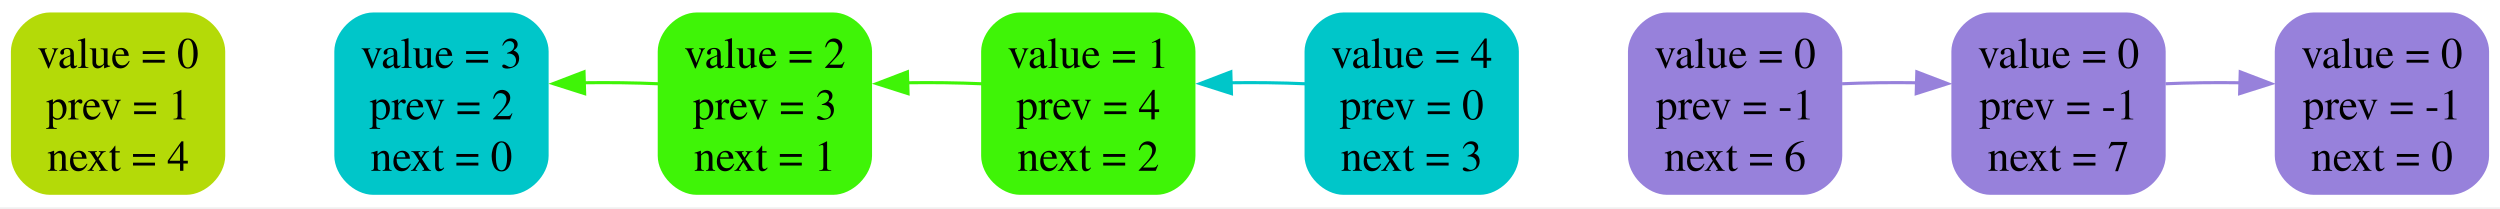
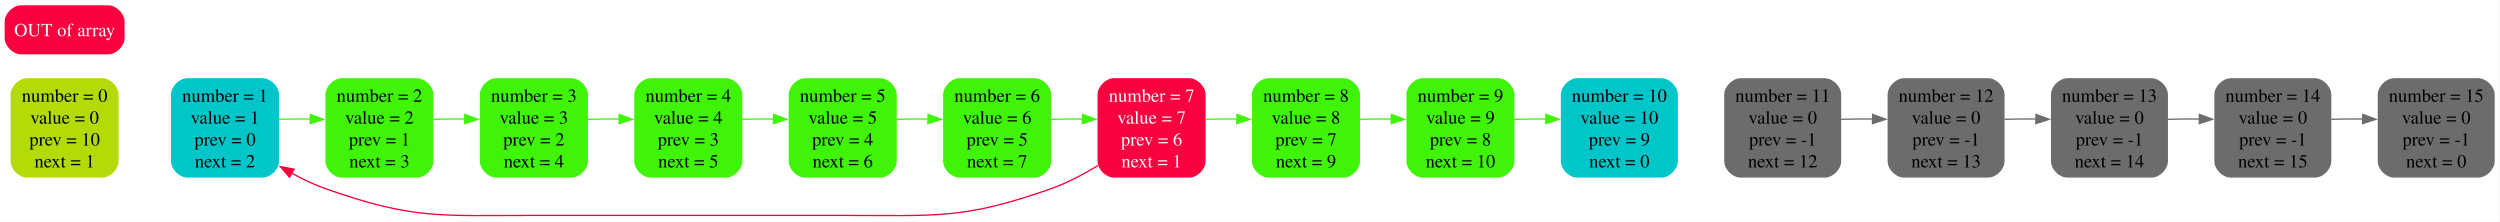
- <svg xmlns="http://www.w3.org/2000/svg" width="802pt" height="67pt" viewBox="0.00 0.00 802.00 67.00">
-   <g id="graph0" class="graph" transform="scale(1 1) rotate(0) translate(4 62.5)">
-     <polygon fill="white" stroke="none" points="-4,4 -4,-62.5 798,-62.5 798,4 -4,4" />
+ <svg xmlns="http://www.w3.org/2000/svg" width="1886pt" height="167pt" viewBox="0.00 0.00 1886.00 167.00">
+   <g id="graph0" class="graph" transform="scale(1 1) rotate(0) translate(4 163.29)">
+     <polygon fill="white" stroke="none" points="-4,4 -4,-163.29 1881.5,-163.29 1881.5,4 -4,4" />
    <g id="node1" class="node">
-       <path fill="#b4da08" stroke="#b4da08" d="M12,-0.5C12,-0.5 55.75,-0.5 55.75,-0.5 61.75,-0.5 67.75,-6.5 67.75,-12.5 67.75,-12.5 67.75,-46 67.75,-46 67.75,-52 61.75,-58 55.75,-58 55.75,-58 12,-58 12,-58 6,-58 0,-52 0,-46 0,-46 0,-12.5 0,-12.5 0,-6.5 6,-0.5 12,-0.5" />
-       <text xml:space="preserve" text-anchor="middle" x="33.88" y="-40.7" font-family="Times,serif" font-size="14.00">value = 0</text>
-       <text xml:space="preserve" text-anchor="middle" x="33.88" y="-24.2" font-family="Times,serif" font-size="14.00">prev = 1</text>
-       <text xml:space="preserve" text-anchor="middle" x="33.88" y="-7.7" font-family="Times,serif" font-size="14.00">next = 4</text>
+       <path fill="#b4da08" stroke="#b4da08" d="M16.5,-29.79C16.5,-29.79 73,-29.79 73,-29.79 79,-29.79 85,-35.79 85,-41.79 85,-41.79 85,-91.79 85,-91.79 85,-97.79 79,-103.79 73,-103.79 73,-103.79 16.5,-103.79 16.5,-103.79 10.5,-103.79 4.5,-97.79 4.5,-91.79 4.5,-91.79 4.5,-41.79 4.5,-41.79 4.5,-35.79 10.5,-29.79 16.5,-29.79" />
+       <text xml:space="preserve" text-anchor="middle" x="44.75" y="-86.49" font-family="Times,serif" font-size="14.00">number = 0</text>
+       <text xml:space="preserve" text-anchor="middle" x="44.75" y="-69.99" font-family="Times,serif" font-size="14.00">value = 0</text>
+       <text xml:space="preserve" text-anchor="middle" x="44.75" y="-53.49" font-family="Times,serif" font-size="14.00">prev = 10</text>
+       <text xml:space="preserve" text-anchor="middle" x="44.75" y="-36.99" font-family="Times,serif" font-size="14.00">next = 1</text>
    </g>
    <g id="node2" class="node">
-       <path fill="#00c6c9" stroke="#00c6c9" d="M115.75,-0.5C115.75,-0.5 159.5,-0.5 159.5,-0.5 165.5,-0.5 171.5,-6.5 171.5,-12.5 171.5,-12.5 171.5,-46 171.5,-46 171.5,-52 165.5,-58 159.5,-58 159.5,-58 115.75,-58 115.75,-58 109.75,-58 103.75,-52 103.75,-46 103.75,-46 103.75,-12.5 103.75,-12.5 103.75,-6.5 109.75,-0.5 115.75,-0.5" />
-       <text xml:space="preserve" text-anchor="middle" x="137.62" y="-40.7" font-family="Times,serif" font-size="14.00">value = 3</text>
-       <text xml:space="preserve" text-anchor="middle" x="137.62" y="-24.2" font-family="Times,serif" font-size="14.00">prev = 2</text>
-       <text xml:space="preserve" text-anchor="middle" x="137.62" y="-7.7" font-family="Times,serif" font-size="14.00">next = 0</text>
+       <path fill="#00c6c9" stroke="#00c6c9" d="M137.5,-29.79C137.5,-29.79 194,-29.79 194,-29.79 200,-29.79 206,-35.79 206,-41.79 206,-41.79 206,-91.79 206,-91.79 206,-97.79 200,-103.79 194,-103.79 194,-103.79 137.5,-103.79 137.5,-103.79 131.5,-103.79 125.5,-97.79 125.5,-91.79 125.5,-91.79 125.5,-41.79 125.5,-41.79 125.5,-35.79 131.5,-29.79 137.5,-29.79" />
+       <text xml:space="preserve" text-anchor="middle" x="165.75" y="-86.49" font-family="Times,serif" font-size="14.00">number = 1</text>
+       <text xml:space="preserve" text-anchor="middle" x="165.75" y="-69.99" font-family="Times,serif" font-size="14.00">value = 1</text>
+       <text xml:space="preserve" text-anchor="middle" x="165.75" y="-53.49" font-family="Times,serif" font-size="14.00">prev = 0</text>
+       <text xml:space="preserve" text-anchor="middle" x="165.75" y="-36.99" font-family="Times,serif" font-size="14.00">next = 2</text>
    </g>
    <g id="node3" class="node">
-       <path fill="#3ff407" stroke="#3ff407" d="M219.5,-0.5C219.5,-0.5 263.25,-0.5 263.25,-0.5 269.25,-0.5 275.25,-6.5 275.25,-12.5 275.25,-12.5 275.25,-46 275.25,-46 275.25,-52 269.25,-58 263.25,-58 263.25,-58 219.5,-58 219.5,-58 213.5,-58 207.5,-52 207.5,-46 207.5,-46 207.5,-12.5 207.5,-12.5 207.5,-6.5 213.5,-0.5 219.5,-0.5" />
-       <text xml:space="preserve" text-anchor="middle" x="241.38" y="-40.7" font-family="Times,serif" font-size="14.00">value = 2</text>
-       <text xml:space="preserve" text-anchor="middle" x="241.38" y="-24.2" font-family="Times,serif" font-size="14.00">prev = 3</text>
-       <text xml:space="preserve" text-anchor="middle" x="241.38" y="-7.7" font-family="Times,serif" font-size="14.00">next = 1</text>
+       <path fill="#3ff407" stroke="#3ff407" d="M254,-29.79C254,-29.79 310.5,-29.79 310.5,-29.79 316.5,-29.79 322.5,-35.79 322.5,-41.79 322.5,-41.79 322.5,-91.79 322.5,-91.79 322.5,-97.79 316.5,-103.79 310.5,-103.79 310.5,-103.79 254,-103.79 254,-103.79 248,-103.79 242,-97.79 242,-91.79 242,-91.79 242,-41.79 242,-41.79 242,-35.79 248,-29.79 254,-29.79" />
+       <text xml:space="preserve" text-anchor="middle" x="282.25" y="-86.49" font-family="Times,serif" font-size="14.00">number = 2</text>
+       <text xml:space="preserve" text-anchor="middle" x="282.25" y="-69.99" font-family="Times,serif" font-size="14.00">value = 2</text>
+       <text xml:space="preserve" text-anchor="middle" x="282.25" y="-53.49" font-family="Times,serif" font-size="14.00">prev = 1</text>
+       <text xml:space="preserve" text-anchor="middle" x="282.25" y="-36.99" font-family="Times,serif" font-size="14.00">next = 3</text>
    </g>
-     <g id="edge8" class="edge">
-       <path fill="none" stroke="#3ff407" d="M207.33,-35.62C199.62,-35.96 191.29,-36.07 183.18,-35.95" />
-       <polygon fill="#3ff407" stroke="#3ff407" points="183.55,-32.46 173.45,-35.67 183.35,-39.46 183.55,-32.46" />
+     <g id="edge16" class="edge">
+       <path fill="none" stroke="#3ff407" d="M206.48,-73.25C214.11,-73.51 222.21,-73.59 230.15,-73.5" />
+       <polygon fill="#3ff407" stroke="#3ff407" points="230.16,-77 240.08,-73.28 230.01,-70.01 230.16,-77" />
    </g>
    <g id="node4" class="node">
-       <path fill="#3ff407" stroke="#3ff407" d="M323.25,-0.5C323.25,-0.5 367,-0.5 367,-0.5 373,-0.5 379,-6.5 379,-12.5 379,-12.5 379,-46 379,-46 379,-52 373,-58 367,-58 367,-58 323.25,-58 323.25,-58 317.25,-58 311.25,-52 311.25,-46 311.25,-46 311.25,-12.5 311.25,-12.5 311.25,-6.5 317.25,-0.5 323.25,-0.5" />
-       <text xml:space="preserve" text-anchor="middle" x="345.12" y="-40.7" font-family="Times,serif" font-size="14.00">value = 1</text>
-       <text xml:space="preserve" text-anchor="middle" x="345.12" y="-24.2" font-family="Times,serif" font-size="14.00">prev = 4</text>
-       <text xml:space="preserve" text-anchor="middle" x="345.12" y="-7.7" font-family="Times,serif" font-size="14.00">next = 2</text>
+       <path fill="#3ff407" stroke="#3ff407" d="M370.5,-29.79C370.5,-29.79 427,-29.79 427,-29.79 433,-29.79 439,-35.79 439,-41.79 439,-41.79 439,-91.79 439,-91.79 439,-97.79 433,-103.79 427,-103.79 427,-103.79 370.5,-103.79 370.5,-103.79 364.5,-103.79 358.5,-97.79 358.5,-91.79 358.5,-91.79 358.5,-41.79 358.5,-41.79 358.5,-35.79 364.5,-29.79 370.5,-29.79" />
+       <text xml:space="preserve" text-anchor="middle" x="398.75" y="-86.49" font-family="Times,serif" font-size="14.00">number = 3</text>
+       <text xml:space="preserve" text-anchor="middle" x="398.75" y="-69.99" font-family="Times,serif" font-size="14.00">value = 3</text>
+       <text xml:space="preserve" text-anchor="middle" x="398.75" y="-53.49" font-family="Times,serif" font-size="14.00">prev = 2</text>
+       <text xml:space="preserve" text-anchor="middle" x="398.75" y="-36.99" font-family="Times,serif" font-size="14.00">next = 4</text>
    </g>
-     <g id="edge9" class="edge">
-       <path fill="none" stroke="#3ff407" d="M311.08,-35.62C303.37,-35.96 295.04,-36.07 286.93,-35.95" />
-       <polygon fill="#3ff407" stroke="#3ff407" points="287.3,-32.46 277.2,-35.67 287.1,-39.46 287.3,-32.46" />
+     <g id="edge17" class="edge">
+       <path fill="none" stroke="#3ff407" d="M322.98,-73.25C330.61,-73.51 338.71,-73.59 346.65,-73.5" />
+       <polygon fill="#3ff407" stroke="#3ff407" points="346.66,-77 356.58,-73.28 346.51,-70.01 346.66,-77" />
    </g>
    <g id="node5" class="node">
-       <path fill="#00c6c9" stroke="#00c6c9" d="M427,-0.5C427,-0.5 470.75,-0.5 470.75,-0.5 476.75,-0.5 482.75,-6.5 482.75,-12.5 482.75,-12.5 482.75,-46 482.75,-46 482.75,-52 476.75,-58 470.75,-58 470.75,-58 427,-58 427,-58 421,-58 415,-52 415,-46 415,-46 415,-12.5 415,-12.5 415,-6.5 421,-0.5 427,-0.5" />
-       <text xml:space="preserve" text-anchor="middle" x="448.88" y="-40.7" font-family="Times,serif" font-size="14.00">value = 4</text>
-       <text xml:space="preserve" text-anchor="middle" x="448.88" y="-24.2" font-family="Times,serif" font-size="14.00">prev = 0</text>
-       <text xml:space="preserve" text-anchor="middle" x="448.88" y="-7.7" font-family="Times,serif" font-size="14.00">next = 3</text>
+       <path fill="#3ff407" stroke="#3ff407" d="M487,-29.79C487,-29.79 543.5,-29.79 543.5,-29.79 549.5,-29.79 555.5,-35.79 555.5,-41.79 555.5,-41.79 555.5,-91.79 555.5,-91.79 555.5,-97.79 549.5,-103.79 543.5,-103.79 543.5,-103.79 487,-103.79 487,-103.79 481,-103.79 475,-97.79 475,-91.79 475,-91.79 475,-41.79 475,-41.79 475,-35.79 481,-29.79 487,-29.79" />
+       <text xml:space="preserve" text-anchor="middle" x="515.25" y="-86.49" font-family="Times,serif" font-size="14.00">number = 4</text>
+       <text xml:space="preserve" text-anchor="middle" x="515.25" y="-69.99" font-family="Times,serif" font-size="14.00">value = 4</text>
+       <text xml:space="preserve" text-anchor="middle" x="515.25" y="-53.49" font-family="Times,serif" font-size="14.00">prev = 3</text>
+       <text xml:space="preserve" text-anchor="middle" x="515.25" y="-36.99" font-family="Times,serif" font-size="14.00">next = 5</text>
    </g>
-     <g id="edge10" class="edge">
-       <path fill="none" stroke="#00c6c9" d="M414.83,-35.62C407.12,-35.96 398.79,-36.07 390.68,-35.95" />
-       <polygon fill="#00c6c9" stroke="#00c6c9" points="391.05,-32.46 380.95,-35.67 390.85,-39.46 391.05,-32.46" />
+     <g id="edge18" class="edge">
+       <path fill="none" stroke="#3ff407" d="M439.48,-73.25C447.11,-73.51 455.21,-73.59 463.15,-73.5" />
+       <polygon fill="#3ff407" stroke="#3ff407" points="463.16,-77 473.08,-73.28 463.01,-70.01 463.16,-77" />
    </g>
    <g id="node6" class="node">
-       <path fill="#9781db" stroke="#9781db" d="M530.75,-0.5C530.75,-0.5 574.5,-0.5 574.5,-0.5 580.5,-0.5 586.5,-6.5 586.5,-12.5 586.5,-12.5 586.5,-46 586.5,-46 586.5,-52 580.5,-58 574.5,-58 574.5,-58 530.75,-58 530.75,-58 524.75,-58 518.75,-52 518.75,-46 518.75,-46 518.75,-12.5 518.75,-12.5 518.75,-6.5 524.75,-0.5 530.75,-0.5" />
-       <text xml:space="preserve" text-anchor="middle" x="552.62" y="-40.7" font-family="Times,serif" font-size="14.00">value = 0</text>
-       <text xml:space="preserve" text-anchor="middle" x="552.62" y="-24.2" font-family="Times,serif" font-size="14.00">prev = -1</text>
-       <text xml:space="preserve" text-anchor="middle" x="552.62" y="-7.7" font-family="Times,serif" font-size="14.00">next = 6</text>
+       <path fill="#3ff407" stroke="#3ff407" d="M603.5,-29.79C603.5,-29.79 660,-29.79 660,-29.79 666,-29.79 672,-35.79 672,-41.79 672,-41.79 672,-91.79 672,-91.79 672,-97.79 666,-103.79 660,-103.79 660,-103.79 603.5,-103.79 603.5,-103.79 597.5,-103.79 591.5,-97.79 591.5,-91.79 591.5,-91.79 591.5,-41.79 591.5,-41.79 591.5,-35.79 597.5,-29.79 603.5,-29.79" />
+       <text xml:space="preserve" text-anchor="middle" x="631.75" y="-86.49" font-family="Times,serif" font-size="14.00">number = 5</text>
+       <text xml:space="preserve" text-anchor="middle" x="631.75" y="-69.99" font-family="Times,serif" font-size="14.00">value = 5</text>
+       <text xml:space="preserve" text-anchor="middle" x="631.75" y="-53.49" font-family="Times,serif" font-size="14.00">prev = 4</text>
+       <text xml:space="preserve" text-anchor="middle" x="631.75" y="-36.99" font-family="Times,serif" font-size="14.00">next = 6</text>
+     </g>
+     <g id="edge19" class="edge">
+       <path fill="none" stroke="#3ff407" d="M555.98,-73.25C563.61,-73.51 571.71,-73.59 579.65,-73.5" />
+       <polygon fill="#3ff407" stroke="#3ff407" points="579.66,-77 589.58,-73.28 579.51,-70.01 579.66,-77" />
    </g>
    <g id="node7" class="node">
-       <path fill="#9781db" stroke="#9781db" d="M634.5,-0.5C634.5,-0.5 678.25,-0.5 678.25,-0.5 684.25,-0.5 690.25,-6.5 690.25,-12.5 690.25,-12.5 690.25,-46 690.25,-46 690.25,-52 684.25,-58 678.25,-58 678.25,-58 634.5,-58 634.5,-58 628.5,-58 622.5,-52 622.5,-46 622.5,-46 622.5,-12.5 622.5,-12.5 622.5,-6.5 628.5,-0.5 634.5,-0.5" />
-       <text xml:space="preserve" text-anchor="middle" x="656.38" y="-40.7" font-family="Times,serif" font-size="14.00">value = 0</text>
-       <text xml:space="preserve" text-anchor="middle" x="656.38" y="-24.2" font-family="Times,serif" font-size="14.00">prev = -1</text>
-       <text xml:space="preserve" text-anchor="middle" x="656.38" y="-7.7" font-family="Times,serif" font-size="14.00">next = 7</text>
+       <path fill="#3ff407" stroke="#3ff407" d="M720,-29.79C720,-29.79 776.5,-29.79 776.5,-29.79 782.5,-29.79 788.5,-35.79 788.5,-41.79 788.5,-41.79 788.5,-91.79 788.5,-91.79 788.5,-97.79 782.5,-103.79 776.5,-103.79 776.5,-103.79 720,-103.79 720,-103.79 714,-103.79 708,-97.79 708,-91.79 708,-91.79 708,-41.79 708,-41.79 708,-35.79 714,-29.79 720,-29.79" />
+       <text xml:space="preserve" text-anchor="middle" x="748.25" y="-86.49" font-family="Times,serif" font-size="14.00">number = 6</text>
+       <text xml:space="preserve" text-anchor="middle" x="748.25" y="-69.99" font-family="Times,serif" font-size="14.00">value = 6</text>
+       <text xml:space="preserve" text-anchor="middle" x="748.25" y="-53.49" font-family="Times,serif" font-size="14.00">prev = 5</text>
+       <text xml:space="preserve" text-anchor="middle" x="748.25" y="-36.99" font-family="Times,serif" font-size="14.00">next = 7</text>
    </g>
-     <g id="edge11" class="edge">
-       <path fill="none" stroke="#9781db" d="M586.94,-35.63C594.57,-35.96 602.81,-36.07 610.83,-35.95" />
-       <polygon fill="#9781db" stroke="#9781db" points="610.92,-39.45 620.82,-35.66 610.72,-32.46 610.92,-39.45" />
+     <g id="edge20" class="edge">
+       <path fill="none" stroke="#3ff407" d="M672.48,-73.25C680.11,-73.51 688.21,-73.59 696.15,-73.5" />
+       <polygon fill="#3ff407" stroke="#3ff407" points="696.16,-77 706.08,-73.28 696.01,-70.01 696.16,-77" />
    </g>
    <g id="node8" class="node">
-       <path fill="#9781db" stroke="#9781db" d="M738.25,-0.5C738.25,-0.5 782,-0.5 782,-0.5 788,-0.5 794,-6.5 794,-12.5 794,-12.5 794,-46 794,-46 794,-52 788,-58 782,-58 782,-58 738.25,-58 738.25,-58 732.25,-58 726.25,-52 726.25,-46 726.25,-46 726.25,-12.5 726.25,-12.5 726.25,-6.5 732.25,-0.5 738.25,-0.5" />
-       <text xml:space="preserve" text-anchor="middle" x="760.12" y="-40.7" font-family="Times,serif" font-size="14.00">value = 0</text>
-       <text xml:space="preserve" text-anchor="middle" x="760.12" y="-24.2" font-family="Times,serif" font-size="14.00">prev = -1</text>
-       <text xml:space="preserve" text-anchor="middle" x="760.12" y="-7.7" font-family="Times,serif" font-size="14.00">next = 0</text>
+       <path fill="#f9003e" stroke="#f9003e" d="M836.5,-29.79C836.5,-29.79 893,-29.79 893,-29.79 899,-29.79 905,-35.79 905,-41.79 905,-41.79 905,-91.79 905,-91.79 905,-97.79 899,-103.79 893,-103.79 893,-103.79 836.5,-103.79 836.5,-103.79 830.5,-103.79 824.5,-97.79 824.5,-91.79 824.5,-91.79 824.5,-41.79 824.5,-41.79 824.5,-35.79 830.5,-29.79 836.5,-29.79" />
+       <text xml:space="preserve" text-anchor="middle" x="864.75" y="-86.49" font-family="Times,serif" font-size="14.00" fill="#fffbfb">number = 7</text>
+       <text xml:space="preserve" text-anchor="middle" x="864.75" y="-69.99" font-family="Times,serif" font-size="14.00" fill="#fffbfb">value = 7</text>
+       <text xml:space="preserve" text-anchor="middle" x="864.75" y="-53.49" font-family="Times,serif" font-size="14.00" fill="#fffbfb">prev = 6</text>
+       <text xml:space="preserve" text-anchor="middle" x="864.75" y="-36.99" font-family="Times,serif" font-size="14.00" fill="#fffbfb">next = 1</text>
    </g>
-     <g id="edge12" class="edge">
-       <path fill="none" stroke="#9781db" d="M690.69,-35.63C698.32,-35.96 706.56,-36.07 714.58,-35.95" />
-       <polygon fill="#9781db" stroke="#9781db" points="714.67,-39.45 724.57,-35.66 714.47,-32.46 714.67,-39.45" />
+     <g id="edge21" class="edge">
+       <path fill="none" stroke="#3ff407" d="M788.98,-73.25C796.61,-73.51 804.71,-73.59 812.65,-73.5" />
+       <polygon fill="#3ff407" stroke="#3ff407" points="812.66,-77 822.58,-73.28 812.51,-70.01 812.66,-77" />
+     </g>
+     <g id="edge23" class="edge">
+       <path fill="none" stroke="#f9003e" d="M824.31,-38.42C813.2,-31.63 800.78,-25.11 788.5,-20.79 722.66,2.37 702.54,-0.79 632.75,-0.79 397.75,-0.79 397.75,-0.79 397.75,-0.79 327.96,-0.79 307.84,2.37 242,-20.79 233.27,-23.86 224.47,-28.04 216.12,-32.64" />
+       <polygon fill="#f9003e" stroke="#f9003e" points="214.38,-29.6 207.5,-37.65 217.9,-35.66 214.38,-29.6" />
+     </g>
+     <g id="node9" class="node">
+       <path fill="#3ff407" stroke="#3ff407" d="M953,-29.79C953,-29.79 1009.5,-29.79 1009.5,-29.79 1015.5,-29.79 1021.5,-35.79 1021.5,-41.79 1021.5,-41.79 1021.5,-91.79 1021.5,-91.79 1021.5,-97.79 1015.5,-103.79 1009.5,-103.79 1009.5,-103.79 953,-103.79 953,-103.79 947,-103.79 941,-97.79 941,-91.79 941,-91.79 941,-41.79 941,-41.79 941,-35.79 947,-29.79 953,-29.79" />
+       <text xml:space="preserve" text-anchor="middle" x="981.25" y="-86.49" font-family="Times,serif" font-size="14.00">number = 8</text>
+       <text xml:space="preserve" text-anchor="middle" x="981.25" y="-69.99" font-family="Times,serif" font-size="14.00">value = 8</text>
+       <text xml:space="preserve" text-anchor="middle" x="981.25" y="-53.49" font-family="Times,serif" font-size="14.00">prev = 7</text>
+       <text xml:space="preserve" text-anchor="middle" x="981.25" y="-36.99" font-family="Times,serif" font-size="14.00">next = 9</text>
+     </g>
+     <g id="edge22" class="edge">
+       <path fill="none" stroke="#3ff407" d="M905.48,-73.25C913.11,-73.51 921.21,-73.59 929.15,-73.5" />
+       <polygon fill="#3ff407" stroke="#3ff407" points="929.16,-77 939.08,-73.28 929.01,-70.01 929.16,-77" />
+     </g>
+     <g id="node10" class="node">
+       <path fill="#3ff407" stroke="#3ff407" d="M1069.5,-29.79C1069.5,-29.79 1126,-29.79 1126,-29.79 1132,-29.79 1138,-35.79 1138,-41.79 1138,-41.79 1138,-91.79 1138,-91.79 1138,-97.79 1132,-103.79 1126,-103.79 1126,-103.79 1069.5,-103.79 1069.5,-103.79 1063.5,-103.79 1057.5,-97.79 1057.5,-91.79 1057.5,-91.79 1057.5,-41.79 1057.5,-41.79 1057.5,-35.79 1063.5,-29.79 1069.5,-29.79" />
+       <text xml:space="preserve" text-anchor="middle" x="1097.75" y="-86.49" font-family="Times,serif" font-size="14.00">number = 9</text>
+       <text xml:space="preserve" text-anchor="middle" x="1097.75" y="-69.99" font-family="Times,serif" font-size="14.00">value = 9</text>
+       <text xml:space="preserve" text-anchor="middle" x="1097.75" y="-53.49" font-family="Times,serif" font-size="14.00">prev = 8</text>
+       <text xml:space="preserve" text-anchor="middle" x="1097.75" y="-36.99" font-family="Times,serif" font-size="14.00">next = 10</text>
+     </g>
+     <g id="edge24" class="edge">
+       <path fill="none" stroke="#3ff407" d="M1021.98,-73.25C1029.61,-73.51 1037.71,-73.59 1045.65,-73.5" />
+       <polygon fill="#3ff407" stroke="#3ff407" points="1045.66,-77 1055.58,-73.28 1045.51,-70.01 1045.66,-77" />
+     </g>
+     <g id="node11" class="node">
+       <path fill="#00c6c9" stroke="#00c6c9" d="M1186,-29.79C1186,-29.79 1249.25,-29.79 1249.25,-29.79 1255.25,-29.79 1261.25,-35.79 1261.25,-41.79 1261.25,-41.79 1261.25,-91.79 1261.25,-91.79 1261.25,-97.79 1255.25,-103.79 1249.25,-103.79 1249.25,-103.79 1186,-103.79 1186,-103.79 1180,-103.79 1174,-97.79 1174,-91.79 1174,-91.79 1174,-41.79 1174,-41.79 1174,-35.79 1180,-29.79 1186,-29.79" />
+       <text xml:space="preserve" text-anchor="middle" x="1217.62" y="-86.49" font-family="Times,serif" font-size="14.00">number = 10</text>
+       <text xml:space="preserve" text-anchor="middle" x="1217.62" y="-69.99" font-family="Times,serif" font-size="14.00">value = 10</text>
+       <text xml:space="preserve" text-anchor="middle" x="1217.62" y="-53.49" font-family="Times,serif" font-size="14.00">prev = 9</text>
+       <text xml:space="preserve" text-anchor="middle" x="1217.62" y="-36.99" font-family="Times,serif" font-size="14.00">next = 0</text>
+     </g>
+     <g id="edge25" class="edge">
+       <path fill="none" stroke="#3ff407" d="M1138.33,-73.2C1146.06,-73.48 1154.28,-73.59 1162.39,-73.52" />
+       <polygon fill="#3ff407" stroke="#3ff407" points="1162.26,-77.02 1172.2,-73.34 1162.14,-70.02 1162.26,-77.02" />
+     </g>
+     <g id="node12" class="node">
+       <path fill="#6c6c6c" stroke="#6c6c6c" d="M1309.25,-29.79C1309.25,-29.79 1372.5,-29.79 1372.5,-29.79 1378.5,-29.79 1384.5,-35.79 1384.5,-41.79 1384.5,-41.79 1384.5,-91.79 1384.5,-91.79 1384.5,-97.79 1378.5,-103.79 1372.5,-103.79 1372.5,-103.79 1309.25,-103.79 1309.25,-103.79 1303.25,-103.79 1297.25,-97.79 1297.25,-91.79 1297.25,-91.79 1297.25,-41.79 1297.25,-41.79 1297.25,-35.79 1303.25,-29.79 1309.25,-29.79" />
+       <text xml:space="preserve" text-anchor="middle" x="1340.88" y="-86.49" font-family="Times,serif" font-size="14.00">number = 11</text>
+       <text xml:space="preserve" text-anchor="middle" x="1340.88" y="-69.99" font-family="Times,serif" font-size="14.00">value = 0</text>
+       <text xml:space="preserve" text-anchor="middle" x="1340.88" y="-53.49" font-family="Times,serif" font-size="14.00">prev = -1</text>
+       <text xml:space="preserve" text-anchor="middle" x="1340.88" y="-36.99" font-family="Times,serif" font-size="14.00">next = 12</text>
+     </g>
+     <g id="node13" class="node">
+       <path fill="#6c6c6c" stroke="#6c6c6c" d="M1432.5,-29.79C1432.5,-29.79 1495.75,-29.79 1495.75,-29.79 1501.75,-29.79 1507.75,-35.79 1507.75,-41.79 1507.75,-41.79 1507.75,-91.79 1507.75,-91.79 1507.75,-97.79 1501.75,-103.79 1495.75,-103.79 1495.75,-103.79 1432.5,-103.79 1432.5,-103.79 1426.5,-103.79 1420.5,-97.79 1420.5,-91.79 1420.5,-91.79 1420.5,-41.79 1420.5,-41.79 1420.5,-35.79 1426.5,-29.79 1432.5,-29.79" />
+       <text xml:space="preserve" text-anchor="middle" x="1464.12" y="-86.49" font-family="Times,serif" font-size="14.00">number = 12</text>
+       <text xml:space="preserve" text-anchor="middle" x="1464.12" y="-69.99" font-family="Times,serif" font-size="14.00">value = 0</text>
+       <text xml:space="preserve" text-anchor="middle" x="1464.12" y="-53.49" font-family="Times,serif" font-size="14.00">prev = -1</text>
+       <text xml:space="preserve" text-anchor="middle" x="1464.12" y="-36.99" font-family="Times,serif" font-size="14.00">next = 13</text>
+     </g>
+     <g id="edge26" class="edge">
+       <path fill="none" stroke="#6c6c6c" d="M1384.96,-73.28C1392.65,-73.51 1400.74,-73.59 1408.69,-73.51" />
+       <polygon fill="#6c6c6c" stroke="#6c6c6c" points="1408.73,-77.01 1418.66,-73.31 1408.59,-70.01 1408.73,-77.01" />
+     </g>
+     <g id="node14" class="node">
+       <path fill="#6c6c6c" stroke="#6c6c6c" d="M1555.75,-29.79C1555.75,-29.79 1619,-29.79 1619,-29.79 1625,-29.79 1631,-35.79 1631,-41.79 1631,-41.79 1631,-91.79 1631,-91.79 1631,-97.79 1625,-103.79 1619,-103.79 1619,-103.79 1555.75,-103.79 1555.75,-103.79 1549.75,-103.79 1543.75,-97.79 1543.75,-91.79 1543.75,-91.79 1543.75,-41.79 1543.75,-41.79 1543.75,-35.79 1549.75,-29.79 1555.75,-29.79" />
+       <text xml:space="preserve" text-anchor="middle" x="1587.38" y="-86.49" font-family="Times,serif" font-size="14.00">number = 13</text>
+       <text xml:space="preserve" text-anchor="middle" x="1587.38" y="-69.99" font-family="Times,serif" font-size="14.00">value = 0</text>
+       <text xml:space="preserve" text-anchor="middle" x="1587.38" y="-53.49" font-family="Times,serif" font-size="14.00">prev = -1</text>
+       <text xml:space="preserve" text-anchor="middle" x="1587.38" y="-36.99" font-family="Times,serif" font-size="14.00">next = 14</text>
+     </g>
+     <g id="edge27" class="edge">
+       <path fill="none" stroke="#6c6c6c" d="M1508.21,-73.28C1515.9,-73.51 1523.99,-73.59 1531.94,-73.51" />
+       <polygon fill="#6c6c6c" stroke="#6c6c6c" points="1531.98,-77.01 1541.91,-73.31 1531.84,-70.01 1531.98,-77.01" />
+     </g>
+     <g id="node15" class="node">
+       <path fill="#6c6c6c" stroke="#6c6c6c" d="M1679,-29.79C1679,-29.79 1742.25,-29.79 1742.25,-29.79 1748.25,-29.79 1754.25,-35.79 1754.25,-41.79 1754.25,-41.79 1754.25,-91.79 1754.25,-91.79 1754.25,-97.79 1748.25,-103.79 1742.25,-103.79 1742.25,-103.79 1679,-103.79 1679,-103.79 1673,-103.79 1667,-97.79 1667,-91.79 1667,-91.79 1667,-41.79 1667,-41.79 1667,-35.79 1673,-29.79 1679,-29.79" />
+       <text xml:space="preserve" text-anchor="middle" x="1710.62" y="-86.49" font-family="Times,serif" font-size="14.00">number = 14</text>
+       <text xml:space="preserve" text-anchor="middle" x="1710.62" y="-69.99" font-family="Times,serif" font-size="14.00">value = 0</text>
+       <text xml:space="preserve" text-anchor="middle" x="1710.62" y="-53.49" font-family="Times,serif" font-size="14.00">prev = -1</text>
+       <text xml:space="preserve" text-anchor="middle" x="1710.62" y="-36.99" font-family="Times,serif" font-size="14.00">next = 15</text>
+     </g>
+     <g id="edge28" class="edge">
+       <path fill="none" stroke="#6c6c6c" d="M1631.46,-73.28C1639.15,-73.51 1647.24,-73.59 1655.19,-73.51" />
+       <polygon fill="#6c6c6c" stroke="#6c6c6c" points="1655.23,-77.01 1665.16,-73.31 1655.09,-70.01 1655.23,-77.01" />
+     </g>
+     <g id="node16" class="node">
+       <path fill="#6c6c6c" stroke="#6c6c6c" d="M1802.25,-29.79C1802.25,-29.79 1865.5,-29.79 1865.5,-29.79 1871.5,-29.79 1877.5,-35.79 1877.5,-41.79 1877.5,-41.79 1877.5,-91.79 1877.5,-91.79 1877.5,-97.79 1871.5,-103.79 1865.5,-103.79 1865.5,-103.79 1802.25,-103.79 1802.25,-103.79 1796.25,-103.79 1790.25,-97.79 1790.25,-91.79 1790.25,-91.79 1790.25,-41.79 1790.25,-41.79 1790.25,-35.79 1796.25,-29.79 1802.25,-29.79" />
+       <text xml:space="preserve" text-anchor="middle" x="1833.88" y="-86.49" font-family="Times,serif" font-size="14.00">number = 15</text>
+       <text xml:space="preserve" text-anchor="middle" x="1833.88" y="-69.99" font-family="Times,serif" font-size="14.00">value = 0</text>
+       <text xml:space="preserve" text-anchor="middle" x="1833.88" y="-53.49" font-family="Times,serif" font-size="14.00">prev = -1</text>
+       <text xml:space="preserve" text-anchor="middle" x="1833.88" y="-36.99" font-family="Times,serif" font-size="14.00">next = 0</text>
+     </g>
+     <g id="edge29" class="edge">
+       <path fill="none" stroke="#6c6c6c" d="M1754.71,-73.28C1762.4,-73.51 1770.49,-73.59 1778.44,-73.51" />
+       <polygon fill="#6c6c6c" stroke="#6c6c6c" points="1778.48,-77.01 1788.41,-73.31 1778.34,-70.01 1778.48,-77.01" />
+     </g>
+     <g id="node17" class="node">
+       <path fill="#f9003e" stroke="#f9003e" d="M12,-122.79C12,-122.79 77.5,-122.79 77.5,-122.79 83.5,-122.79 89.5,-128.79 89.5,-134.79 89.5,-134.79 89.5,-146.79 89.5,-146.79 89.5,-152.79 83.5,-158.79 77.5,-158.79 77.5,-158.79 12,-158.79 12,-158.79 6,-158.79 0,-152.79 0,-146.79 0,-146.79 0,-134.79 0,-134.79 0,-128.79 6,-122.79 12,-122.79" />
+       <text xml:space="preserve" text-anchor="middle" x="44.75" y="-135.99" font-family="Times,serif" font-size="14.00" fill="#fffbfb">OUT of array</text>
    </g>
  </g>
</svg>
